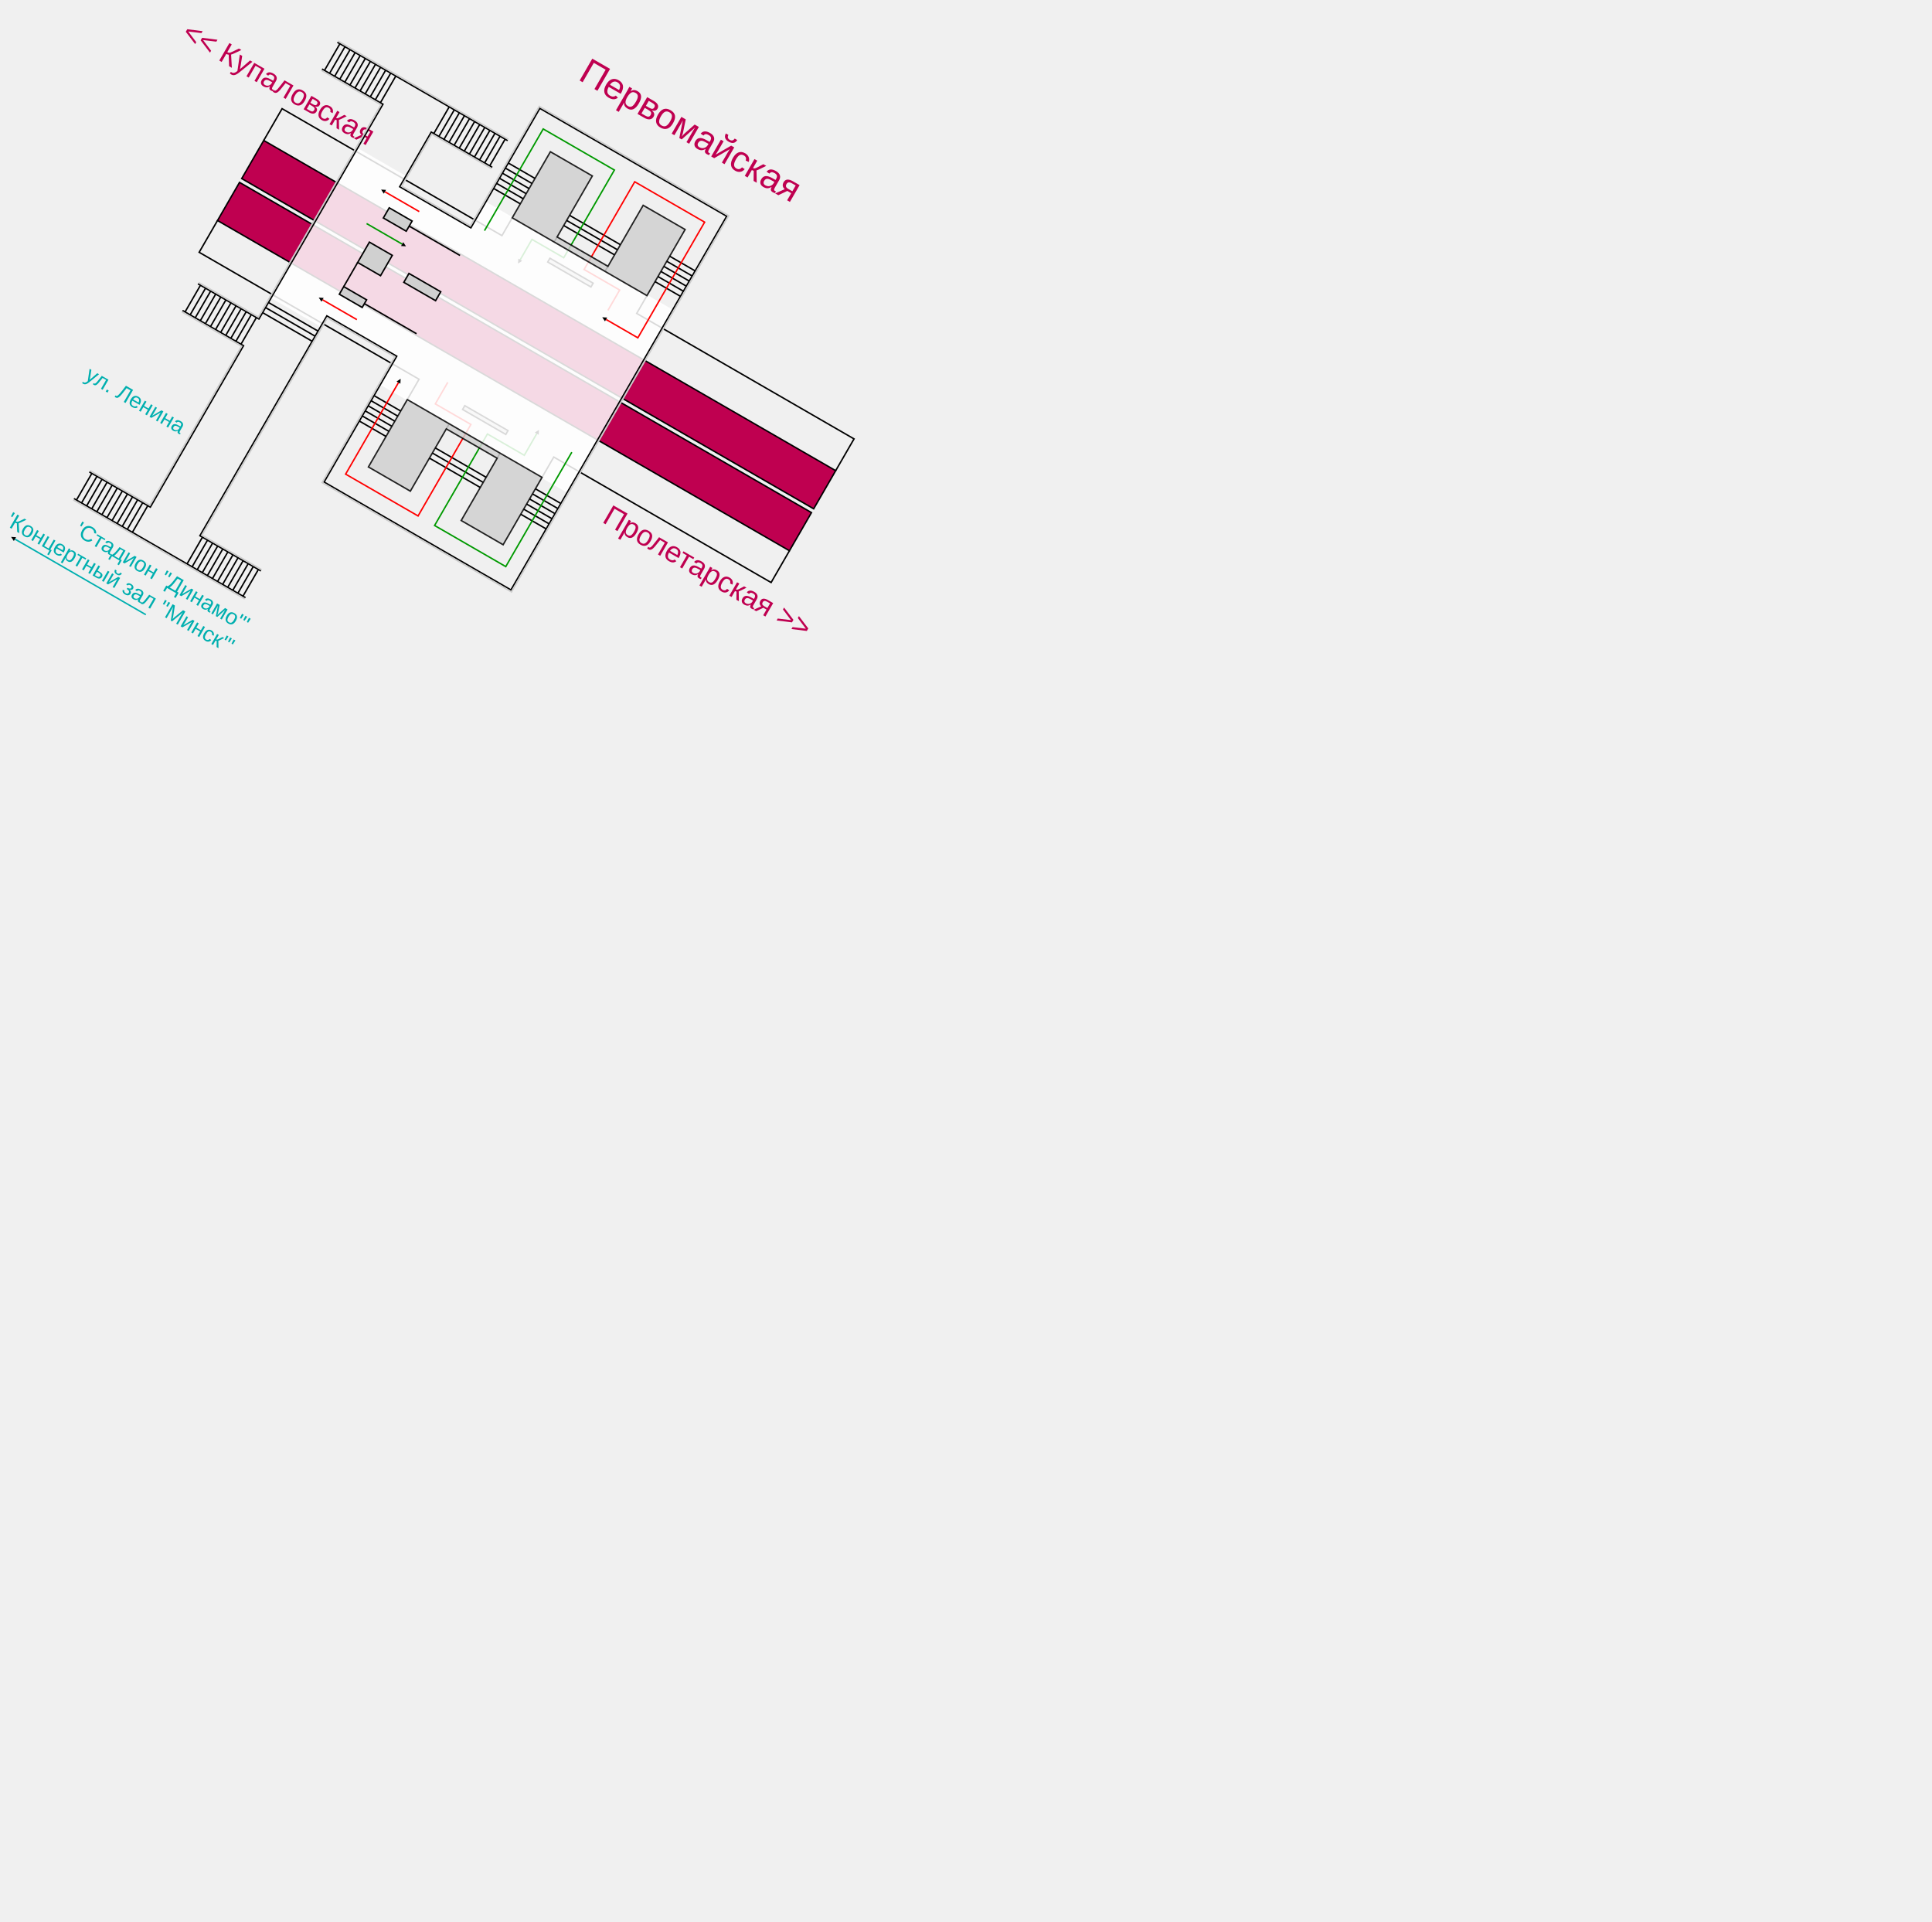
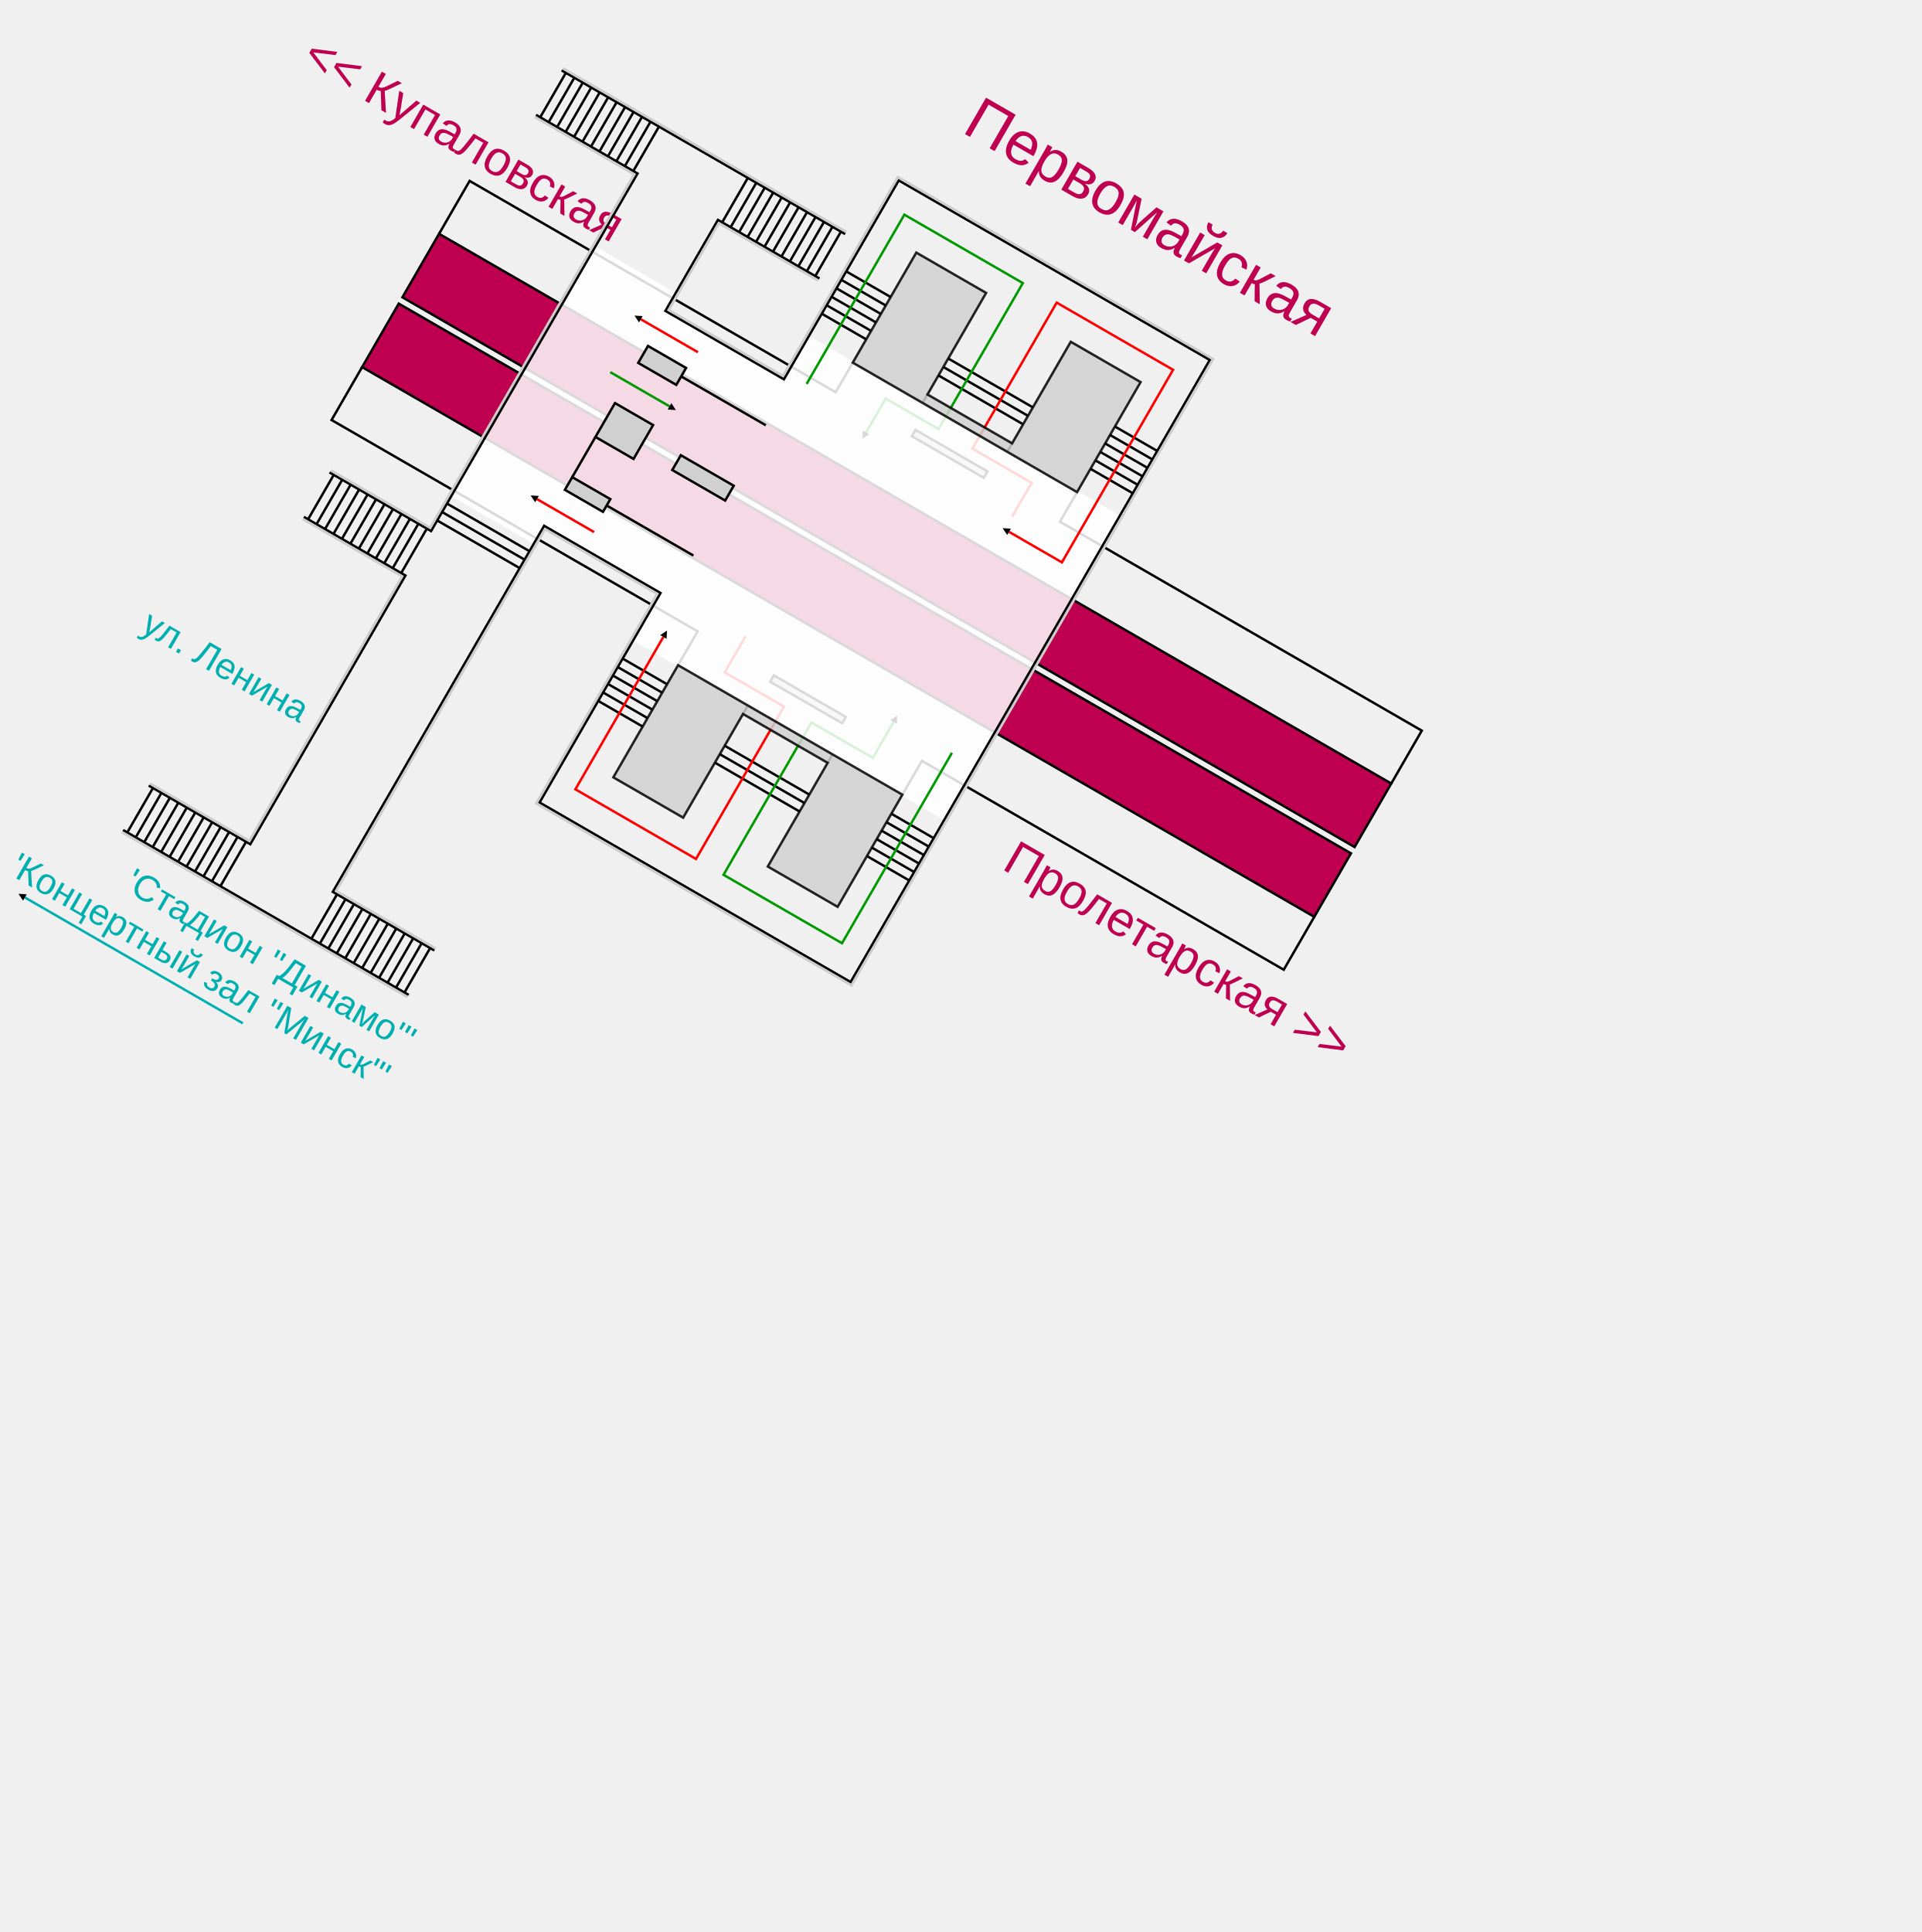
<svg xmlns="http://www.w3.org/2000/svg" baseProfile="full" height="100%" version="1.1" width="100%">
  <defs>
-     <marker id="id409" markerHeight="3" markerUnits="strokeWidth" markerWidth="4" orient="auto" refX="0" refY="5" viewBox="0,0,10,10">
+     <marker id="id67" markerHeight="3" markerUnits="strokeWidth" markerWidth="4" orient="auto" refX="0" refY="5" viewBox="0,0,10,10">
      <path d="M 0 0 L 10 5 L 0 10 z" />
    </marker>
  </defs>
-   <g transform="scale(0.5) rotate(30.0,295,220)">
-     <rect fill="none" height="440" stroke="none" width="590" x="0" y="0" />
-     <polygon fill="#BF0050" points="133,200 133,170 583,170 583,200" stroke="#000000" stroke-width="1" />
-     <polygon fill="#BF0050" points="133,233 133,203 583,203 583,233" stroke="#000000" stroke-width="1" />
-     <text fill="#BF0050" font-family="Arial" font-size="20" stroke="none" x="49" y="138.0">&lt;&lt; Купаловская</text>
-     <text fill="#BF0050" font-family="Arial" font-size="20" stroke="none" x="462" y="280.0">Пролетарская &gt;&gt;</text>
-     <text fill="#BF0050" font-family="Arial" font-size="25" stroke="none" x="297" y="27.0">Первомайская</text>
-     <polyline fill="none" points="583,170 583,145 412,145 412,131" stroke="#000000" stroke-width="1" />
-     <polyline fill="none" points="306,131 306,145 133,145 133,170" stroke="#000000" stroke-width="1" />
-     <polyline fill="none" points="133,233 133,258 306,258 306,274" stroke="#000000" stroke-width="1" />
-     <polyline fill="none" points="412,274 412,258 583,258 583,233" stroke="#000000" stroke-width="1" />
-     <polyline fill="none" points="379,127 379,131" stroke="#000000" stroke-width="1" />
-     <polyline fill="none" points="339,127 339,131" stroke="#000000" stroke-width="1" />
-     <polyline fill="none" points="379,274 379,278" stroke="#000000" stroke-width="1" />
-     <polyline fill="none" points="339,274 339,278" stroke="#000000" stroke-width="1" />
-     <polygon fill="#D0D0D0" points="342,145 342,142 376,142 376,145" stroke="#000000" stroke-width="1" />
-     <polygon fill="#D0D0D0" points="342,258 342,261 376,261 376,258" stroke="#000000" stroke-width="1" />
-     <polyline fill="none" points="394,153 394,137 366,137 366,124" stroke="#FF0000" stroke-width="1" />
-     <polyline fill="none" points="324,250 324,267 352,267 352,285" stroke="#FF0000" stroke-width="1" />
-     <polyline fill="none" marker-end="url(#id409)" points="350,124 350,137 325,137 325,153" stroke="#009900" stroke-width="1" />
-     <polyline fill="none" marker-end="url(#id409)" points="365,285 365,267 394,267 394,250" stroke="#009900" stroke-width="1" />
-     <g fill="#D0D0D0" fill-opacity="0.85" stroke="#009900" stroke-opacity="0.85">
-       <polygon fill="#FFFFFF" points="191,143 229,143 229,151 285,151 285,131 432,131 432,274 285,274 285,252 230,252 230,260 191,260" stroke="#FFFFFF" stroke-width="1" />
-       <polygon fill="#D0D0D0" points="306,79 339,79 339,127 379,127 379,79 412,79 412,131 306,131" stroke="#000000" stroke-width="1" />
-       <polygon fill="#D0D0D0" points="306,274 412,274 412,327 379,327 379,278 339,278 339,327 306,327" stroke="#000000" stroke-width="1" />
+   <g>
+     <rect fill="none" height="440" stroke="none" stroke-width="0" width="590" x="0" y="0" />
+     <g transform="rotate(30.0,295,220)">
+       <polygon fill="#bf0050" points="133,200 133,170 583,170 583,200" stroke="#000000" stroke-width="1" />
+       <polygon fill="#bf0050" points="133,233 133,203 583,203 583,233" stroke="#000000" stroke-width="1" />
+       <text fill="#bf0050" font-family="Arial" font-size="20" stroke="none" stroke-width="0" x="49" y="138.0">&lt;&lt; Купаловская</text>
+       <text fill="#bf0050" font-family="Arial" font-size="20" stroke="none" stroke-width="0" x="462" y="280.0">Пролетарская &gt;&gt;</text>
+       <text fill="#bf0050" font-family="Arial" font-size="25" stroke="none" stroke-width="0" x="297" y="27.0">Первомайская</text>
+       <polyline fill="none" points="583,170 583,145 412,145 412,131" stroke="#000000" stroke-width="1" />
+       <polyline fill="none" points="306,131 306,145 133,145 133,170" stroke="#000000" stroke-width="1" />
+       <polyline fill="none" points="133,233 133,258 306,258 306,274" stroke="#000000" stroke-width="1" />
+       <polyline fill="none" points="412,274 412,258 583,258 583,233" stroke="#000000" stroke-width="1" />
+       <polyline fill="none" points="379,127 379,131" stroke="#000000" stroke-width="1" />
+       <polyline fill="none" points="339,127 339,131" stroke="#000000" stroke-width="1" />
+       <polyline fill="none" points="379,274 379,278" stroke="#000000" stroke-width="1" />
+       <polyline fill="none" points="339,274 339,278" stroke="#000000" stroke-width="1" />
+       <polygon fill="#d0d0d0" points="342,145 342,142 376,142 376,145" stroke="#000000" stroke-width="1" />
+       <polygon fill="#d0d0d0" points="342,258 342,261 376,261 376,258" stroke="#000000" stroke-width="1" />
+       <polyline fill="none" points="394,153 394,137 366,137 366,124" stroke="#ff0000" stroke-width="1" />
+       <polyline fill="none" points="324,250 324,267 352,267 352,285" stroke="#ff0000" stroke-width="1" />
+       <polyline fill="none" marker-end="url(#id67)" points="350,124 350,137 325,137 325,153" stroke="#009900" stroke-width="1" />
+       <polyline fill="none" marker-end="url(#id67)" points="365,285 365,267 394,267 394,250" stroke="#009900" stroke-width="1" />
    </g>
-     <g fill="#D0D0D0" fill-opacity="1.0" stroke="#000000" stroke-opacity="1.0">
+     <g fill="#d0d0d0" fill-opacity="0.85" stroke="#009900" stroke-opacity="0.85" transform="rotate(30.0,295,220)">
+       <polygon fill="#ffffff" points="191,143 229,143 229,151 285,151 285,131 432,131 432,274 285,274 285,252 230,252 230,260 191,260" stroke="#ffffff" stroke-width="1" />
+       <polygon fill="#d0d0d0" points="306,79 339,79 339,127 379,127 379,79 412,79 412,131 306,131" stroke="#000000" stroke-width="1" />
+       <polygon fill="#d0d0d0" points="306,274 412,274 412,327 379,327 379,278 339,278 339,327 306,327" stroke="#000000" stroke-width="1" />
+     </g>
+     <g fill="#d0d0d0" fill-opacity="1.0" stroke="#000000" stroke-opacity="1.0" transform="rotate(30.0,295,220)">
      <polyline fill="none" points="277,87 143,87" stroke="#000000" stroke-width="1" />
      <polyline fill="none" points="143,108 191,108 191,277 143,277" stroke="#000000" stroke-width="1" />
      <polyline fill="none" points="143,298 191,298 191,425 143,425" stroke="#000000" stroke-width="1" />
      <polyline fill="none" points="143,446 278,446" stroke="#000000" stroke-width="1" />
      <polyline fill="none" points="278,425 230,425 230,252 285,252 285,351 432,351 432,57 285,57 285,151 229,151 229,108 277,108" stroke="#000000" stroke-width="1" />
      <polyline fill="none" points="289,232 248,232" stroke="#000000" stroke-width="1" />
      <polyline fill="none" points="288,171 248,171" stroke="#000000" stroke-width="1" />
      <polyline fill="none" points="230,210 230,229" stroke="#000000" stroke-width="1" />
      <line stroke="#000000" stroke-width="1" x1="145" x2="145" y1="108" y2="87" />
      <line stroke="#000000" stroke-width="1" x1="149" x2="149" y1="108" y2="87" />
      <line stroke="#000000" stroke-width="1" x1="153" x2="153" y1="108" y2="87" />
      <line stroke="#000000" stroke-width="1" x1="157" x2="157" y1="108" y2="87" />
      <line stroke="#000000" stroke-width="1" x1="161" x2="161" y1="108" y2="87" />
      <line stroke="#000000" stroke-width="1" x1="165" x2="165" y1="108" y2="87" />
      <line stroke="#000000" stroke-width="1" x1="169" x2="169" y1="108" y2="87" />
      <line stroke="#000000" stroke-width="1" x1="173" x2="173" y1="108" y2="87" />
      <line stroke="#000000" stroke-width="1" x1="177" x2="177" y1="108" y2="87" />
      <line stroke="#000000" stroke-width="1" x1="181" x2="181" y1="108" y2="87" />
      <line stroke="#000000" stroke-width="1" x1="185" x2="185" y1="108" y2="87" />
      <line stroke="#000000" stroke-width="1" x1="189" x2="189" y1="108" y2="87" />
      <line stroke="#000000" stroke-width="1" x1="275" x2="275" y1="108" y2="87" />
      <line stroke="#000000" stroke-width="1" x1="271" x2="271" y1="108" y2="87" />
      <line stroke="#000000" stroke-width="1" x1="267" x2="267" y1="108" y2="87" />
      <line stroke="#000000" stroke-width="1" x1="263" x2="263" y1="108" y2="87" />
      <line stroke="#000000" stroke-width="1" x1="259" x2="259" y1="108" y2="87" />
      <line stroke="#000000" stroke-width="1" x1="255" x2="255" y1="108" y2="87" />
      <line stroke="#000000" stroke-width="1" x1="251" x2="251" y1="108" y2="87" />
      <line stroke="#000000" stroke-width="1" x1="247" x2="247" y1="108" y2="87" />
      <line stroke="#000000" stroke-width="1" x1="243" x2="243" y1="108" y2="87" />
      <line stroke="#000000" stroke-width="1" x1="239" x2="239" y1="108" y2="87" />
      <line stroke="#000000" stroke-width="1" x1="235" x2="235" y1="108" y2="87" />
      <line stroke="#000000" stroke-width="1" x1="231" x2="231" y1="108" y2="87" />
      <line stroke="#000000" stroke-width="1" x1="191" x2="230" y1="264" y2="264" />
      <line stroke="#000000" stroke-width="1" x1="191" x2="230" y1="268" y2="268" />
      <line stroke="#000000" stroke-width="1" x1="191" x2="230" y1="272" y2="272" />
      <line stroke="#000000" stroke-width="1" x1="145" x2="145" y1="298" y2="277" />
      <line stroke="#000000" stroke-width="1" x1="149" x2="149" y1="298" y2="277" />
      <line stroke="#000000" stroke-width="1" x1="153" x2="153" y1="298" y2="277" />
      <line stroke="#000000" stroke-width="1" x1="157" x2="157" y1="298" y2="277" />
      <line stroke="#000000" stroke-width="1" x1="161" x2="161" y1="298" y2="277" />
      <line stroke="#000000" stroke-width="1" x1="165" x2="165" y1="298" y2="277" />
      <line stroke="#000000" stroke-width="1" x1="169" x2="169" y1="298" y2="277" />
      <line stroke="#000000" stroke-width="1" x1="173" x2="173" y1="298" y2="277" />
      <line stroke="#000000" stroke-width="1" x1="177" x2="177" y1="298" y2="277" />
      <line stroke="#000000" stroke-width="1" x1="181" x2="181" y1="298" y2="277" />
      <line stroke="#000000" stroke-width="1" x1="185" x2="185" y1="298" y2="277" />
      <line stroke="#000000" stroke-width="1" x1="189" x2="189" y1="298" y2="277" />
      <line stroke="#000000" stroke-width="1" x1="145" x2="145" y1="425" y2="446" />
      <line stroke="#000000" stroke-width="1" x1="149" x2="149" y1="425" y2="446" />
      <line stroke="#000000" stroke-width="1" x1="153" x2="153" y1="425" y2="446" />
      <line stroke="#000000" stroke-width="1" x1="157" x2="157" y1="425" y2="446" />
      <line stroke="#000000" stroke-width="1" x1="161" x2="161" y1="425" y2="446" />
      <line stroke="#000000" stroke-width="1" x1="165" x2="165" y1="425" y2="446" />
      <line stroke="#000000" stroke-width="1" x1="169" x2="169" y1="425" y2="446" />
      <line stroke="#000000" stroke-width="1" x1="173" x2="173" y1="425" y2="446" />
      <line stroke="#000000" stroke-width="1" x1="177" x2="177" y1="425" y2="446" />
      <line stroke="#000000" stroke-width="1" x1="181" x2="181" y1="425" y2="446" />
      <line stroke="#000000" stroke-width="1" x1="185" x2="185" y1="425" y2="446" />
      <line stroke="#000000" stroke-width="1" x1="189" x2="189" y1="425" y2="446" />
      <line stroke="#000000" stroke-width="1" x1="276" x2="276" y1="425" y2="446" />
      <line stroke="#000000" stroke-width="1" x1="272" x2="272" y1="425" y2="446" />
      <line stroke="#000000" stroke-width="1" x1="268" x2="268" y1="425" y2="446" />
      <line stroke="#000000" stroke-width="1" x1="264" x2="264" y1="425" y2="446" />
      <line stroke="#000000" stroke-width="1" x1="260" x2="260" y1="425" y2="446" />
      <line stroke="#000000" stroke-width="1" x1="256" x2="256" y1="425" y2="446" />
      <line stroke="#000000" stroke-width="1" x1="252" x2="252" y1="425" y2="446" />
      <line stroke="#000000" stroke-width="1" x1="248" x2="248" y1="425" y2="446" />
      <line stroke="#000000" stroke-width="1" x1="244" x2="244" y1="425" y2="446" />
      <line stroke="#000000" stroke-width="1" x1="240" x2="240" y1="425" y2="446" />
      <line stroke="#000000" stroke-width="1" x1="236" x2="236" y1="425" y2="446" />
      <line stroke="#000000" stroke-width="1" x1="232" x2="232" y1="425" y2="446" />
      <line stroke="#000000" stroke-width="1" x1="306" x2="285" y1="120" y2="120" />
      <line stroke="#000000" stroke-width="1" x1="306" x2="285" y1="116" y2="116" />
      <line stroke="#000000" stroke-width="1" x1="306" x2="285" y1="112" y2="112" />
      <line stroke="#000000" stroke-width="1" x1="306" x2="285" y1="108" y2="108" />
      <line stroke="#000000" stroke-width="1" x1="306" x2="285" y1="104" y2="104" />
      <line stroke="#000000" stroke-width="1" x1="306" x2="285" y1="100" y2="100" />
      <line stroke="#000000" stroke-width="1" x1="339" x2="379" y1="110" y2="110" />
      <line stroke="#000000" stroke-width="1" x1="339" x2="379" y1="114" y2="114" />
      <line stroke="#000000" stroke-width="1" x1="339" x2="379" y1="118" y2="118" />
      <line stroke="#000000" stroke-width="1" x1="412" x2="432" y1="120" y2="120" />
      <line stroke="#000000" stroke-width="1" x1="412" x2="432" y1="116" y2="116" />
      <line stroke="#000000" stroke-width="1" x1="412" x2="432" y1="112" y2="112" />
      <line stroke="#000000" stroke-width="1" x1="412" x2="432" y1="108" y2="108" />
      <line stroke="#000000" stroke-width="1" x1="412" x2="432" y1="104" y2="104" />
      <line stroke="#000000" stroke-width="1" x1="412" x2="432" y1="100" y2="100" />
      <line stroke="#000000" stroke-width="1" x1="412" x2="432" y1="283" y2="283" />
      <line stroke="#000000" stroke-width="1" x1="412" x2="432" y1="287" y2="287" />
      <line stroke="#000000" stroke-width="1" x1="412" x2="432" y1="291" y2="291" />
      <line stroke="#000000" stroke-width="1" x1="412" x2="432" y1="295" y2="295" />
      <line stroke="#000000" stroke-width="1" x1="412" x2="432" y1="299" y2="299" />
      <line stroke="#000000" stroke-width="1" x1="412" x2="432" y1="303" y2="303" />
      <line stroke="#000000" stroke-width="1" x1="306" x2="285" y1="283" y2="283" />
      <line stroke="#000000" stroke-width="1" x1="306" x2="285" y1="287" y2="287" />
      <line stroke="#000000" stroke-width="1" x1="306" x2="285" y1="291" y2="291" />
      <line stroke="#000000" stroke-width="1" x1="306" x2="285" y1="295" y2="295" />
      <line stroke="#000000" stroke-width="1" x1="306" x2="285" y1="299" y2="299" />
      <line stroke="#000000" stroke-width="1" x1="306" x2="285" y1="303" y2="303" />
      <line stroke="#000000" stroke-width="1" x1="379" x2="339" y1="301" y2="301" />
      <line stroke="#000000" stroke-width="1" x1="379" x2="339" y1="297" y2="297" />
      <line stroke="#000000" stroke-width="1" x1="379" x2="339" y1="293" y2="293" />
-       <polygon fill="#D0D0D0" points="230,175 230,167 248,167 248,175" stroke="#000000" stroke-width="1" />
-       <polygon fill="#D0D0D0" points="230,210 230,194 248,194 248,210" stroke="#000000" stroke-width="1" />
-       <polygon fill="#D0D0D0" points="264,206 264,199 289,199 289,206" stroke="#000000" stroke-width="1" />
-       <polygon fill="#D0D0D0" points="230,235 230,229 248,229 248,235" stroke="#000000" stroke-width="1" />
-       <polyline fill="none" points="277,109 230,109 230,150 284,150 284,56 433,56 433,352 284,352 284,253 231,253 231,424 278,424" stroke="#CCCCCC" stroke-width="1" />
-       <polyline fill="none" points="278,447 143,447" stroke="#CCCCCC" stroke-width="1" />
-       <polyline fill="none" points="143,424 190,424 190,299 143,299" stroke="#CCCCCC" stroke-width="1" />
-       <polyline fill="none" points="143,276 190,276 190,109 143,109" stroke="#CCCCCC" stroke-width="1" />
-       <polyline fill="none" points="143,86 277,86" stroke="#CCCCCC" stroke-width="1" />
-       <polyline fill="none" marker-end="url(#id409)" points="366,124 366,68 421,68 421,159 396,159" stroke="#FF0000" stroke-width="1" />
-       <polyline fill="none" marker-end="url(#id409)" points="249,159 222,159" stroke="#FF0000" stroke-width="1" />
-       <polyline fill="none" marker-end="url(#id409)" points="352,285 352,339 295,339 295,267" stroke="#FF0000" stroke-width="1" />
-       <polyline fill="none" marker-end="url(#id409)" points="249,244 222,244" stroke="#FF0000" stroke-width="1" />
-       <polyline fill="none" marker-end="url(#id409)" points="222,184 250,184" stroke="#009900" stroke-width="1" />
+       <polygon fill="#d0d0d0" points="230,175 230,167 248,167 248,175" stroke="#000000" stroke-width="1" />
+       <polygon fill="#d0d0d0" points="230,210 230,194 248,194 248,210" stroke="#000000" stroke-width="1" />
+       <polygon fill="#d0d0d0" points="264,206 264,199 289,199 289,206" stroke="#000000" stroke-width="1" />
+       <polygon fill="#d0d0d0" points="230,235 230,229 248,229 248,235" stroke="#000000" stroke-width="1" />
+       <polyline fill="none" points="277,109 230,109 230,150 284,150 284,56 433,56 433,352 284,352 284,253 231,253 231,424 278,424" stroke="#cccccc" stroke-width="1" />
+       <polyline fill="none" points="278,447 143,447" stroke="#cccccc" stroke-width="1" />
+       <polyline fill="none" points="143,424 190,424 190,299 143,299" stroke="#cccccc" stroke-width="1" />
+       <polyline fill="none" points="143,276 190,276 190,109 143,109" stroke="#cccccc" stroke-width="1" />
+       <polyline fill="none" points="143,86 277,86" stroke="#cccccc" stroke-width="1" />
+       <polyline fill="none" marker-end="url(#id67)" points="366,124 366,68 421,68 421,159 396,159" stroke="#ff0000" stroke-width="1" />
+       <polyline fill="none" marker-end="url(#id67)" points="249,159 222,159" stroke="#ff0000" stroke-width="1" />
+       <polyline fill="none" marker-end="url(#id67)" points="352,285 352,339 295,339 295,267" stroke="#ff0000" stroke-width="1" />
+       <polyline fill="none" marker-end="url(#id67)" points="249,244 222,244" stroke="#ff0000" stroke-width="1" />
+       <polyline fill="none" marker-end="url(#id67)" points="222,184 250,184" stroke="#009900" stroke-width="1" />
      <polyline fill="none" points="294,148 294,68 350,68 350,124" stroke="#009900" stroke-width="1" />
      <polyline fill="none" points="421,249 421,339 365,339 365,285" stroke="#009900" stroke-width="1" />
-       <text fill="#00AFAF" font-family="Arial" font-size="15" stroke="none" x="108" y="372.0">ул. Ленина</text>
-       <text fill="#00AFAF" font-family="Arial" font-size="15" stroke="none" x="155" y="467.0">'Стадион "Динамо"'</text>
-       <text fill="#00AFAF" font-family="Arial" font-size="15" stroke="none" x="111" y="485.0">'Концертный зал "Минск"'</text>
-       <polyline fill="none" marker-end="url(#id409)" points="225,490 122,490" stroke="#00AFAF" stroke-width="1" />
+       <text fill="#00afaf" font-family="Arial" font-size="15" stroke="none" stroke-width="0" x="108" y="372.0">ул. Ленина</text>
+       <text fill="#00afaf" font-family="Arial" font-size="15" stroke="none" stroke-width="0" x="155" y="467.0">'Стадион "Динамо"'</text>
+       <text fill="#00afaf" font-family="Arial" font-size="15" stroke="none" stroke-width="0" x="111" y="485.0">'Концертный зал "Минск"'</text>
+       <polyline fill="none" marker-end="url(#id67)" points="225,490 122,490" stroke="#00afaf" stroke-width="1" />
    </g>
  </g>
</svg>
